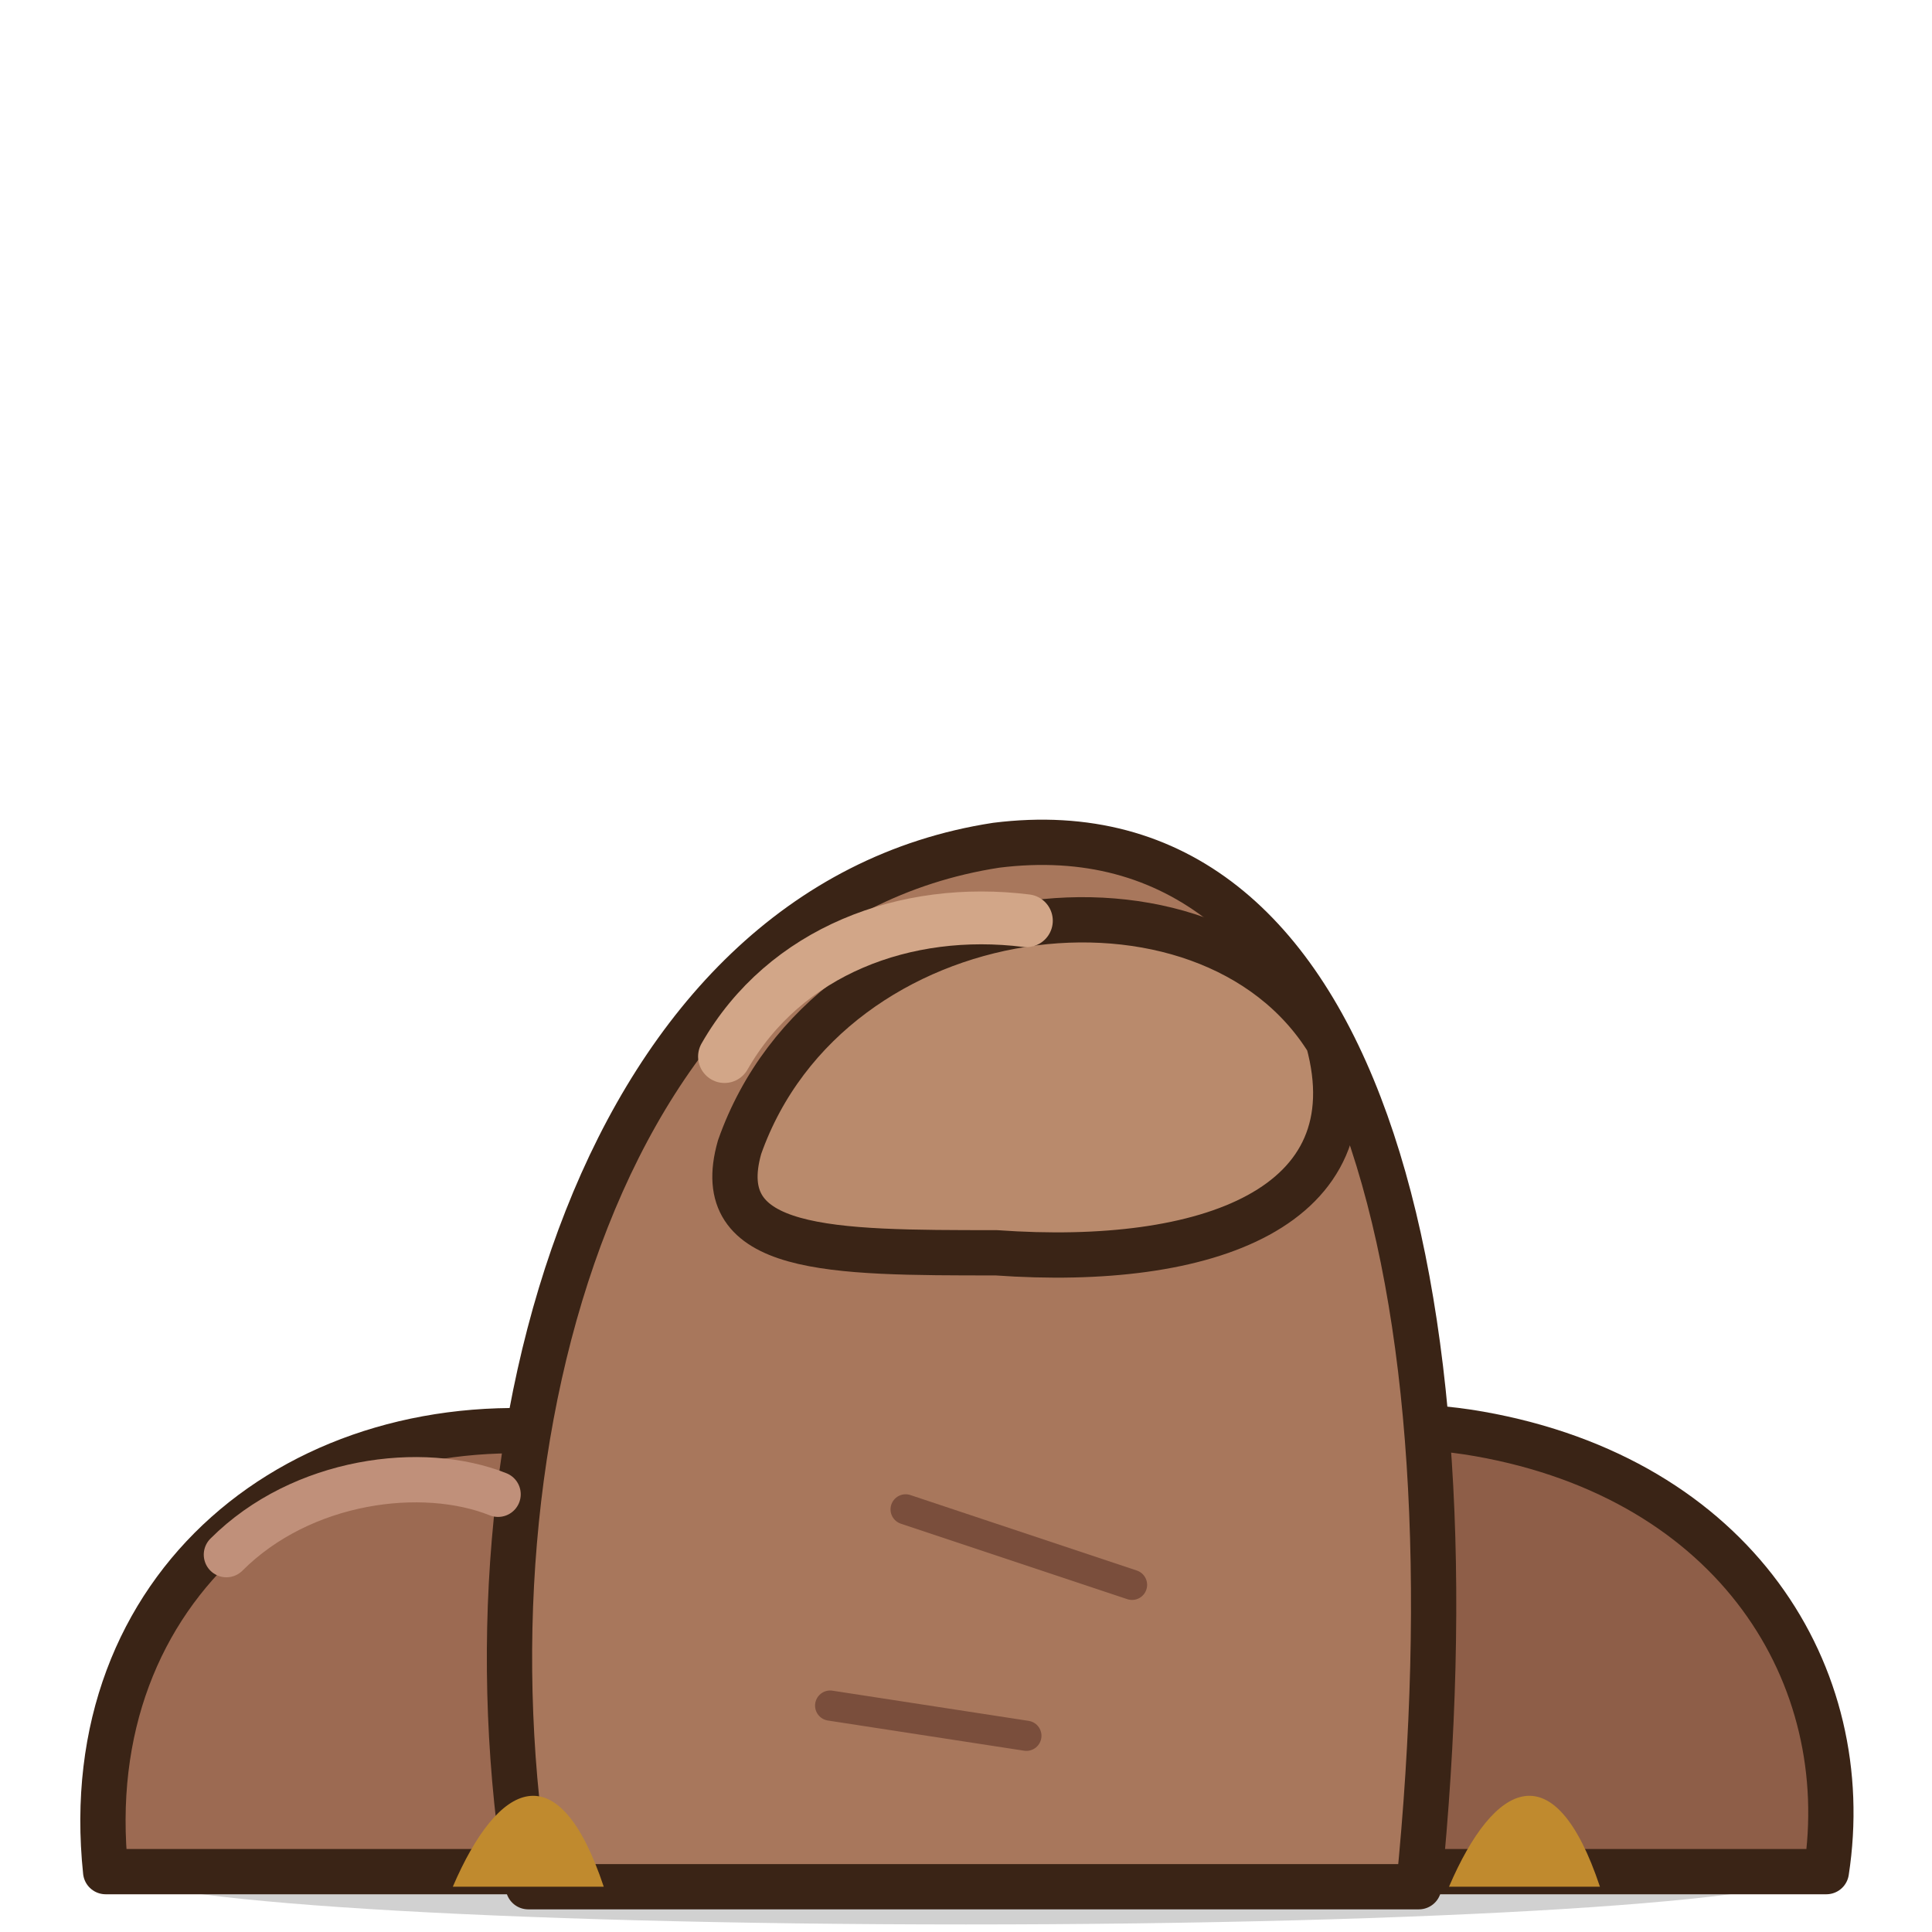
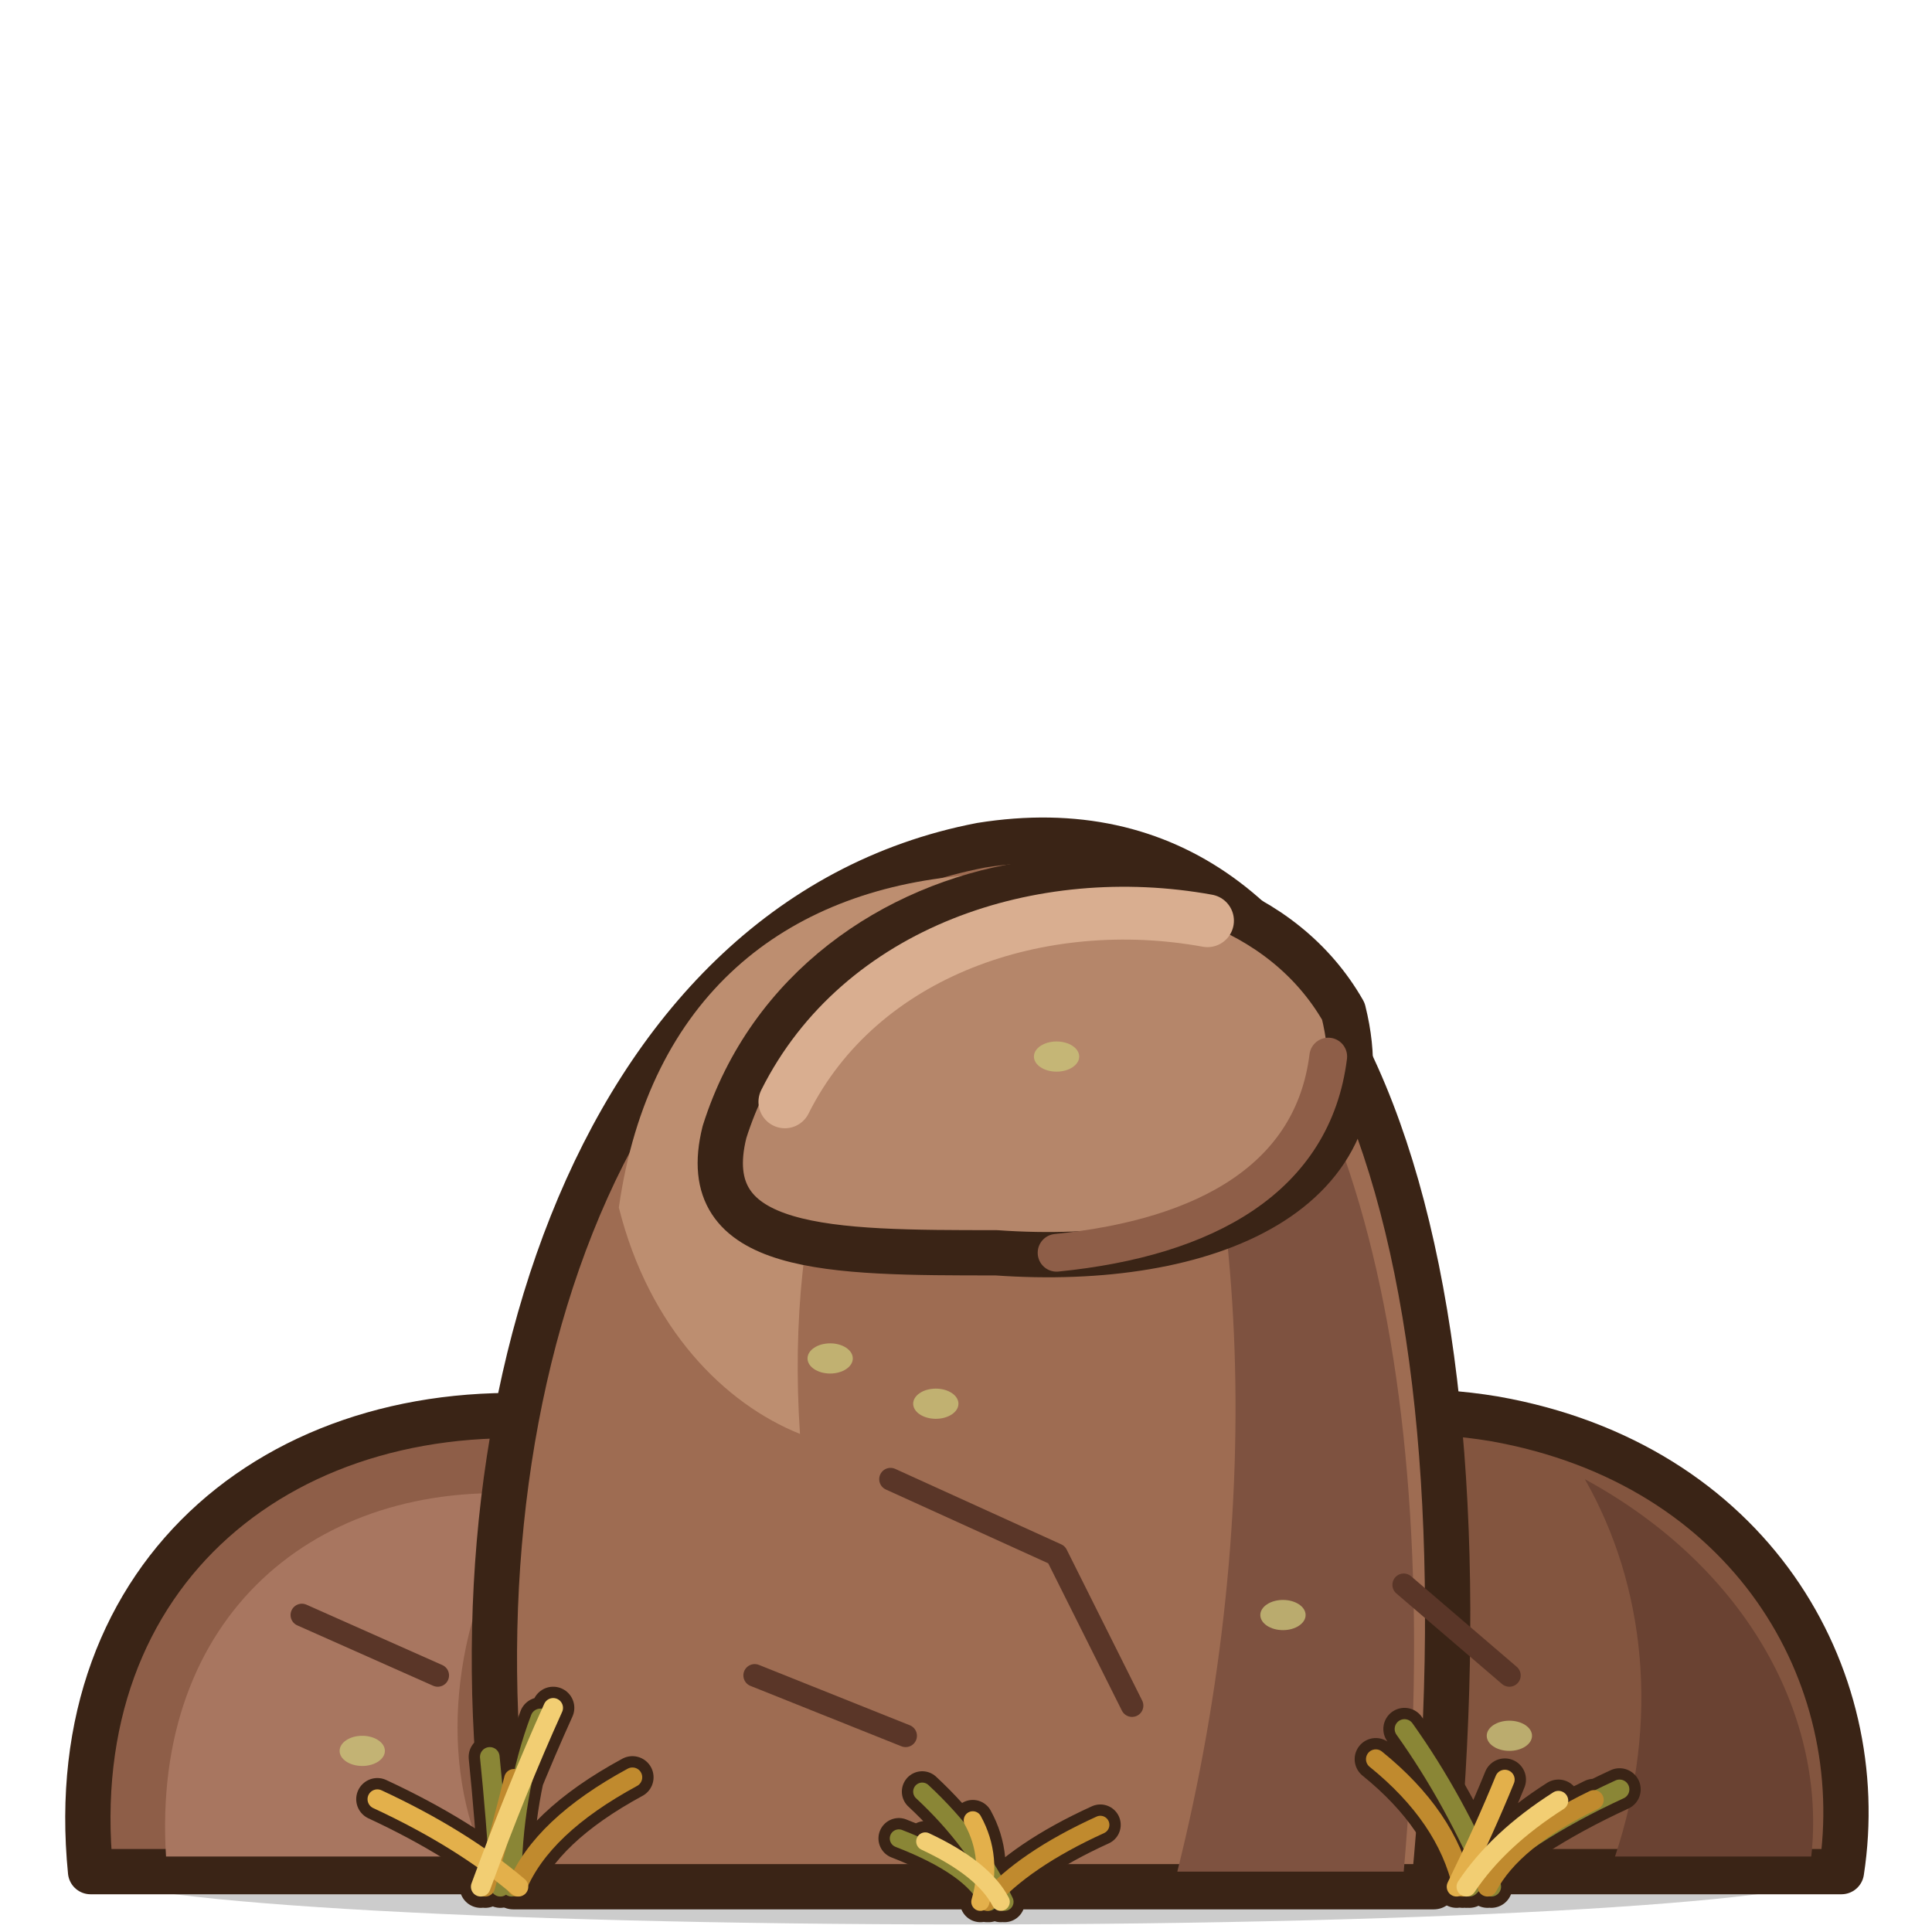
<svg xmlns="http://www.w3.org/2000/svg" width="256" height="256" viewBox="0 0 256 256">
-   <ellipse cx="128" cy="248" rx="112" ry="7" fill="#000000" fill-opacity="0.18" />
-   <g stroke="#3A2416" stroke-width="6" stroke-linejoin="round">
-     <path d="M14 248 C10 210 40 186 76 190 C100 192 112 214 110 248 Z" fill="#9C6A52" />
-     <path d="M140 248 C134 208 162 184 196 190 C230 196 246 222 242 248 Z" fill="#8E5E48" />
-     <path d="M70 250 C60 190 80 120 132 112 C180 106 196 170 188 250 Z" fill="#A8775C" />
-     <path d="M98 152 C110 118 160 112 176 138 C182 160 160 168 132 166 C110 166 94 166 98 152 Z" fill="#B98A6C" />
-   </g>
-   <path d="M96 140 C104 126 120 120 136 122" stroke="#D2A688" stroke-width="7" fill="none" stroke-linecap="round" />
-   <path d="M30 206 C40 196 56 194 66 198" stroke="#C0907A" stroke-width="6" fill="none" stroke-linecap="round" />
-   <path d="M120 200 L150 210 M110 226 L136 230" stroke="#7A4E3C" stroke-width="4" stroke-linecap="round" />
-   <path d="M60 250 C66 236 74 232 80 250 Z M192 250 C198 236 206 232 212 250 Z" fill="#C08A2E" />
+   <ellipse cx="128" cy="248" rx="116" ry="7" fill="#000000" fill-opacity="0.2" />
+   <path d="M12 248 C8 208 38 184 76 188 C102 190 114 214 112 248 Z" fill="#8E5E48" stroke="#3A2416" stroke-width="6" stroke-linejoin="round" />
+   <path d="M22 246 C20 214 42 196 70 198 C60 214 58 232 64 246 Z" fill="#A87660" />
+   <path d="M138 248 C132 206 162 182 198 188 C232 194 248 222 244 248 Z" fill="#83553F" stroke="#3A2416" stroke-width="6" stroke-linejoin="round" />
+   <path d="M210 196 C232 208 242 228 240 246 L214 246 C220 228 218 210 210 196 Z" fill="#6A4232" />
+   <path d="M150 236 C150 212 168 196 190 196" stroke="#A87660" stroke-width="6" fill="none" stroke-linecap="round" />
+   <path d="M68 250 C58 190 78 122 130 112 C180 104 198 168 190 250 Z" fill="#9E6C52" stroke="#3A2416" stroke-width="6" stroke-linejoin="round" />
+   <path d="M150 116 C178 130 192 180 186 248 L156 248 C168 200 166 150 150 116 Z" fill="#7E5240" />
+   <path d="M82 160 C86 132 104 118 128 116 C112 136 104 160 106 190 C96 186 86 176 82 160 Z" fill="#BD8E70" />
+   <path d="M96 150 C108 112 162 106 178 134 C184 158 160 168 132 166 C110 166 92 166 96 150 Z" fill="#B5866A" stroke="#3A2416" stroke-width="6" stroke-linejoin="round" />
+   <path d="M104 146 C114 126 138 118 160 122" stroke="#D9AE90" stroke-width="7" fill="none" stroke-linecap="round" />
+   <path d="M140 166 C160 164 174 156 176 140" stroke="#8E5E48" stroke-width="5" fill="none" stroke-linecap="round" />
+   <path d="M118 196 L140 206 L150 226 M100 222 L120 230 M40 214 L58 222 M186 210 L200 222" fill="none" stroke="#5A3628" stroke-width="3" stroke-linecap="round" stroke-linejoin="round" />
+   <path d="M107 180 a3 2 0 1 0 6 0 a3 2 0 1 0 -6 0Z M121 186 a3 2 0 1 0 6 0 a3 2 0 1 0 -6 0Z M167 214 a3 2 0 1 0 6 0 a3 2 0 1 0 -6 0Z M45 232 a3 2 0 1 0 6 0 a3 2 0 1 0 -6 0Z M197 230 a3 2 0 1 0 6 0 a3 2 0 1 0 -6 0Z M137 140 a3 2 0 1 0 6 0 a3 2 0 1 0 -6 0Z" fill="#C9C27A" fill-opacity="0.8" />
+   <path d="M67.8 250 Q67.8 237.7 71.6 227.7 M68.5 250 Q71.8 242 83.8 235.5 M68.7 250 Q61.2 243.6 50 238.4 M63.7 250 Q68.5 236.9 73.3 226.3 M66.3 250 Q65.7 240.6 64.9 232.8 M64.3 250 Q66.5 242.1 68.1 235.7" fill="none" stroke="#3A2416" stroke-width="5.6" stroke-linecap="round" stroke-linejoin="round" />
+   <path d="M67.8 250 Q67.8 237.7 71.6 227.7 M66.3 250 Q65.7 240.6 64.9 232.8" fill="none" stroke="#8A8636" stroke-width="2.6" stroke-linecap="round" stroke-linejoin="round" />
+   <path d="M68.5 250 Q71.8 242 83.8 235.5 M64.3 250 Q66.5 242.1 68.1 235.7" fill="none" stroke="#C08A2E" stroke-width="2.6" stroke-linecap="round" stroke-linejoin="round" />
+   <path d="M68.7 250 Q61.2 243.6 50 238.4" fill="none" stroke="#E3B04B" stroke-width="2.6" stroke-linecap="round" stroke-linejoin="round" />
+   <path d="M63.7 250 Q68.5 236.9 73.3 226.3" fill="none" stroke="#F2CE73" stroke-width="2.6" stroke-linecap="round" stroke-linejoin="round" />
+   <path d="M197.6 250 Q192.8 238.5 186.1 229.1 M193.8 250 Q191.7 240.7 182.3 233.1 M193 250 Q196.8 242.2 199.4 235.8 M194.3 250 Q198.5 243.7 206.5 238.6 M194.7 250 Q202 242.9 214.6 237.1 M197.1 250 Q200.4 243.7 211.2 238.5" fill="none" stroke="#3A2416" stroke-width="5.6" stroke-linecap="round" stroke-linejoin="round" />
+   <path d="M197.6 250 Q192.8 238.5 186.1 229.1 M194.7 250 Q202 242.9 214.6 237.1" fill="none" stroke="#8A8636" stroke-width="2.6" stroke-linecap="round" stroke-linejoin="round" />
+   <path d="M193.8 250 Q191.7 240.7 182.3 233.1 M197.1 250 Q200.4 243.7 211.2 238.5" fill="none" stroke="#C08A2E" stroke-width="2.6" stroke-linecap="round" stroke-linejoin="round" />
+   <path d="M193 250 Q196.8 242.2 199.4 235.8" fill="none" stroke="#E3B04B" stroke-width="2.6" stroke-linecap="round" stroke-linejoin="round" />
+   <path d="M194.3 250 Q198.5 243.7 206.5 238.6" fill="none" stroke="#F2CE73" stroke-width="2.6" stroke-linecap="round" stroke-linejoin="round" />
+   <path d="M133.1 252 Q129.3 244 122.2 237.4 M130.8 252 Q135.7 246.4 145.8 241.8 M129.9 252 Q131.6 246.1 128.9 241.2 M132.6 252 Q130.3 247.6 122.6 244 M131 252 Q128.9 247.4 119.1 243.6" fill="none" stroke="#3A2416" stroke-width="5.4" stroke-linecap="round" stroke-linejoin="round" />
+   <path d="M133.1 252 Q129.3 244 122.2 237.4 M131 252 Q128.9 247.4 119.1 243.6" fill="none" stroke="#8A8636" stroke-width="2.4" stroke-linecap="round" stroke-linejoin="round" />
+   <path d="M130.8 252 Q135.7 246.4 145.8 241.8" fill="none" stroke="#C08A2E" stroke-width="2.4" stroke-linecap="round" stroke-linejoin="round" />
+   <path d="M129.9 252 Q131.6 246.1 128.9 241.2" fill="none" stroke="#E3B04B" stroke-width="2.4" stroke-linecap="round" stroke-linejoin="round" />
+   <path d="M132.6 252 Q130.3 247.6 122.6 244" fill="none" stroke="#F2CE73" stroke-width="2.4" stroke-linecap="round" stroke-linejoin="round" />
</svg>
